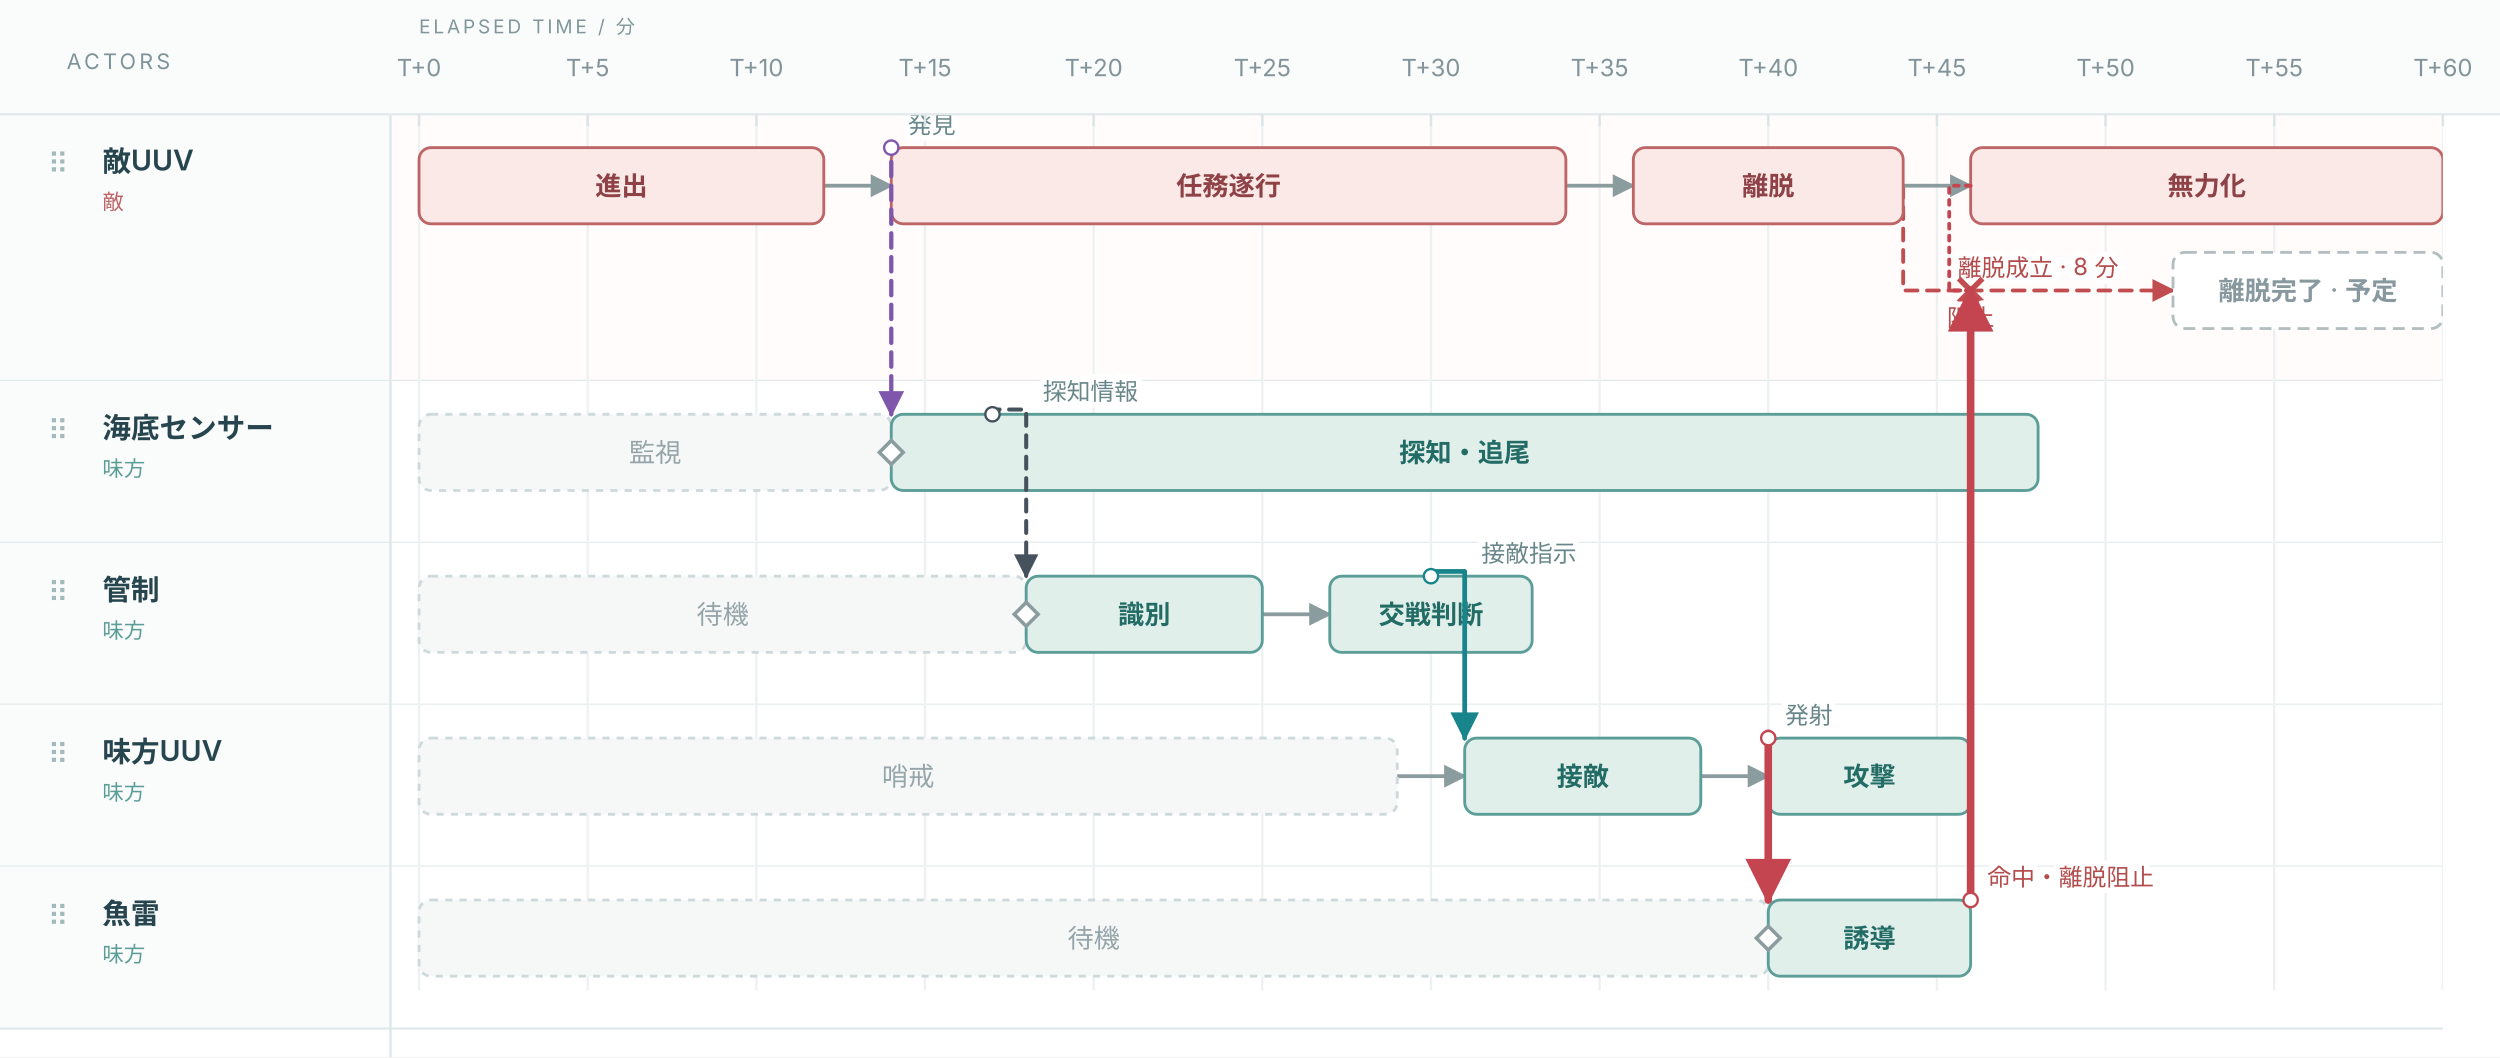
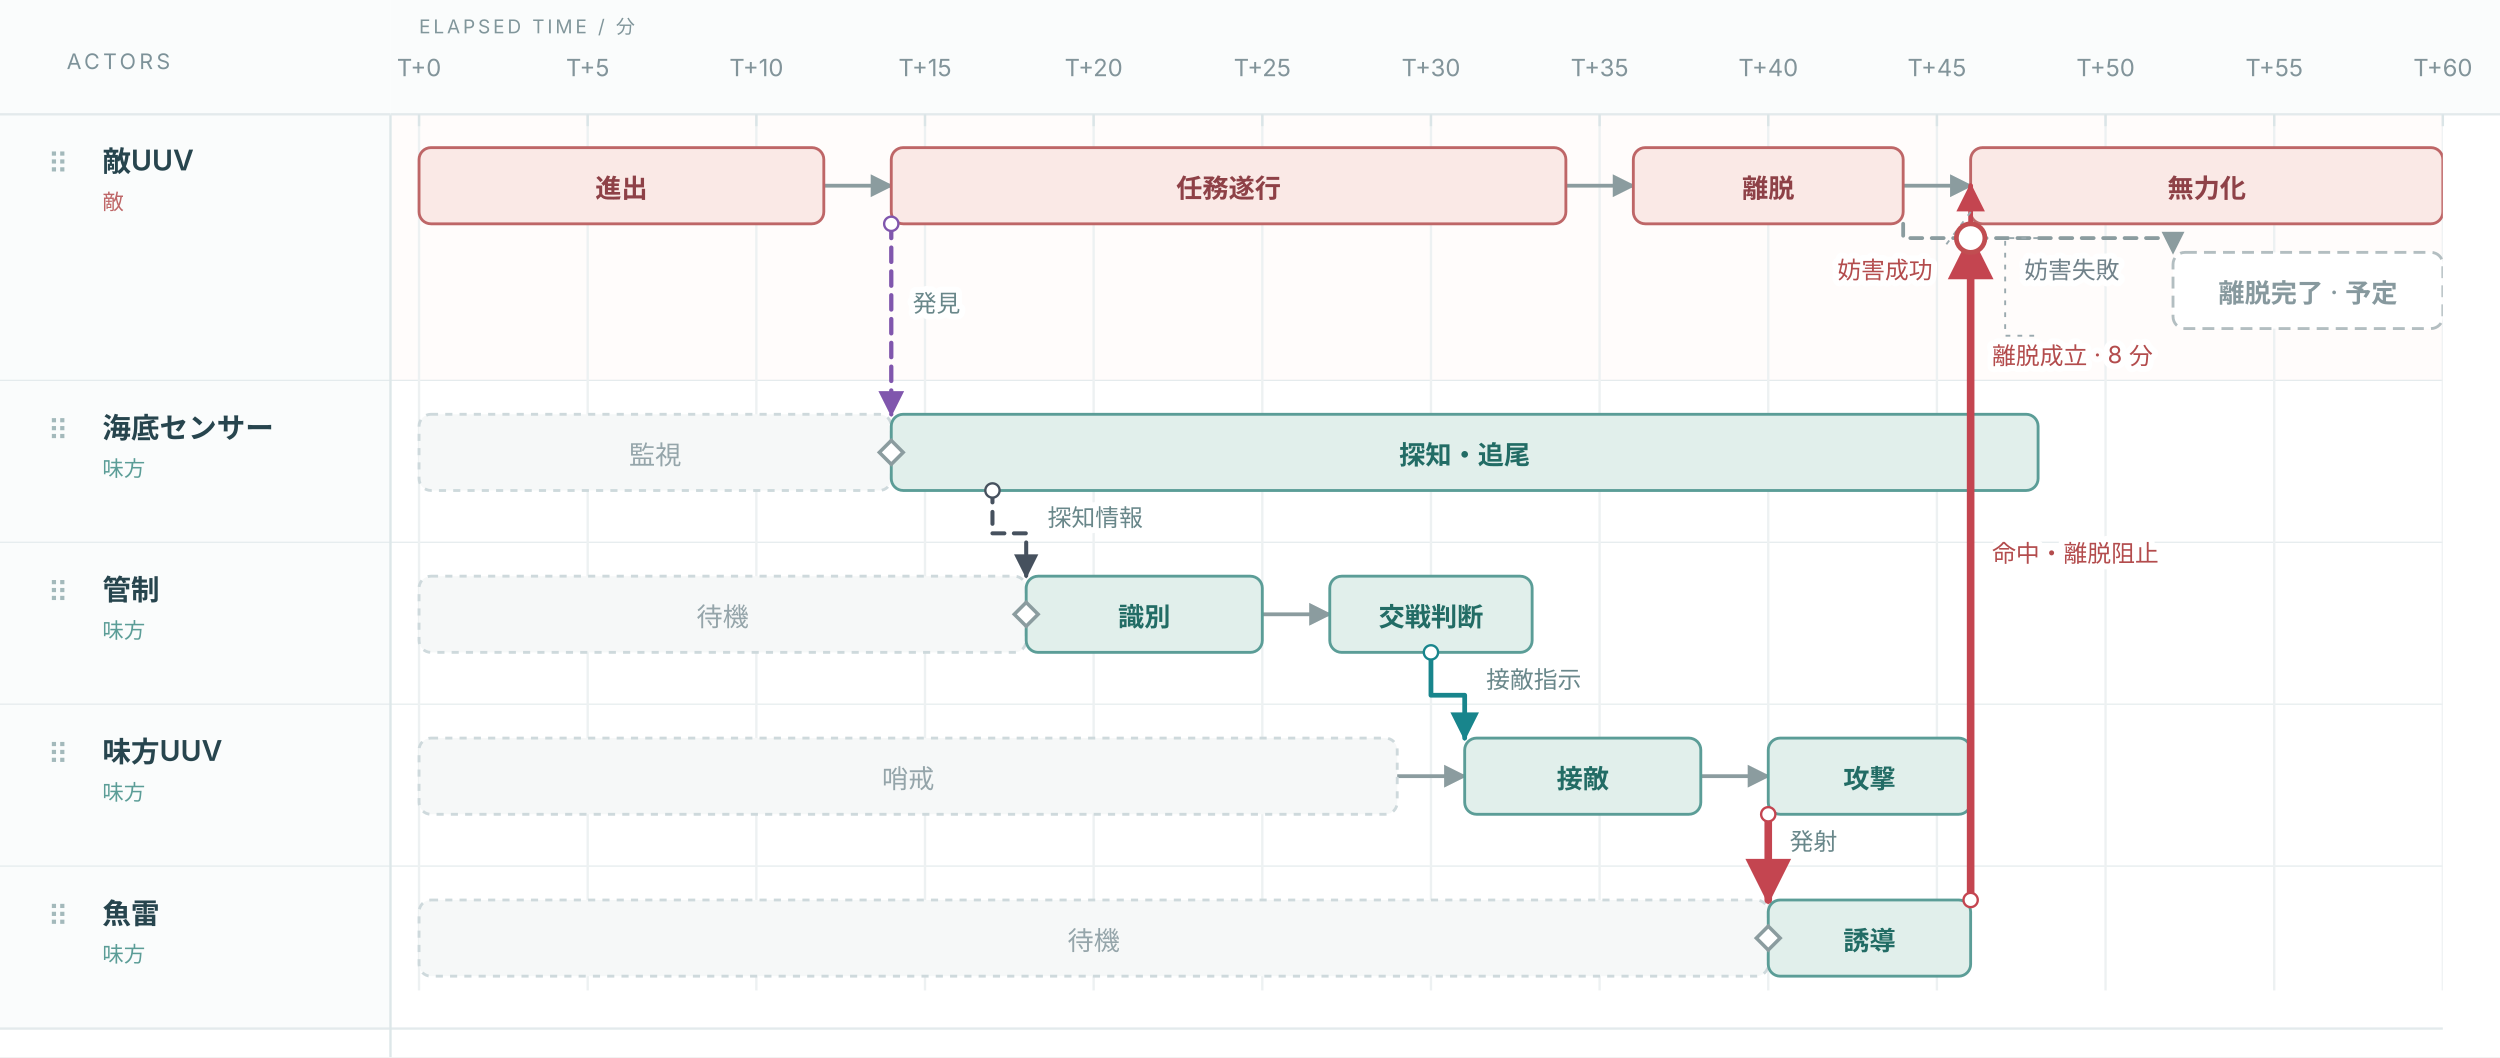
- <svg xmlns="http://www.w3.org/2000/svg" id="timeline" role="img" aria-label="Mission State Timeline" data-view="mission" width="1050" height="444" viewBox="0 0 1050 444">
+ <svg xmlns="http://www.w3.org/2000/svg" id="timeline" role="img" aria-label="Mission State Timeline" data-view="mission" width="1050" height="444" data-base-height="444" viewBox="0 0 1050 444">
  <style>
-     text{font-family:Inter,"Segoe UI","Noto Sans JP",sans-serif}.grid{stroke:#edf1f2;stroke-width:1}.tick{fill:#82949a;font-size:10px}.rowline{stroke:#e3eaec;stroke-width:1}.state{cursor:grab}.state:active{cursor:grabbing}.state .body{stroke-width:1.2}.state.selected .body{stroke:#087f80;stroke-width:2.4}.state:hover .body{stroke-width:2}.state text{pointer-events:none}.state .resize{cursor:ew-resize;fill:#fff;fill-opacity:0}.state .handle-line{stroke:#69948d;opacity:0;pointer-events:none}.state:hover .handle-line,.state.selected .handle-line{opacity:1}.edge{cursor:pointer}.edge .hit{stroke:transparent;stroke-width:13;fill:none}.edge .line{fill:none;stroke-linejoin:round;stroke-linecap:round;stroke-width:1.6}.edge.selected .line{stroke-width:3}.edge:hover .line{stroke-width:2.6}.edge-label{font-size:10px;paint-order:stroke;stroke:#fff;stroke-width:5;stroke-linejoin:round;fill:#69878a}.edge.block .edge-label{fill:#b34c4d}.dimmed{opacity:.17}.actor-label{cursor:grab}.actor-label text{pointer-events:none}.actor-label:hover .actor-bg{fill:#edf5f3}.actor-label.selected .actor-bg{fill:#e4f1ec}.actor-label .actor-name{font-size:12px;fill:#27454e;font-weight:600}.blocked-cross{stroke:#c14d51;stroke-width:2.3;fill:none}.pending-ring{fill:none;stroke:#098784;stroke-width:2;stroke-dasharray:4 3}.drop-indicator{stroke:#087f80;stroke-width:3}.export-hide{display:none}svg[data-view="interaction"] .state:not(.selected) .body{fill-opacity:.25}
+     text{font-family:Inter,"Segoe UI","Noto Sans JP",sans-serif}.grid{stroke:#edf1f2;stroke-width:1}.tick{fill:#82949a;font-size:10px}.rowline{stroke:#e3eaec;stroke-width:1}.state{cursor:grab}.state:active{cursor:grabbing}.state .body{stroke-width:1.2}.state.selected .body{stroke:#087f80;stroke-width:2.4}.state:hover .body{stroke-width:2}.state text{pointer-events:none}.state .resize{cursor:ew-resize;fill:#fff;fill-opacity:0}.state .handle-line{stroke:#69948d;opacity:0;pointer-events:none}.state:hover .handle-line,.state.selected .handle-line{opacity:1}.edge{cursor:pointer}.edge .hit{stroke:transparent;stroke-width:13;fill:none}.edge .line{fill:none;stroke-linejoin:round;stroke-linecap:round;stroke-width:1.6}.edge.selected .line{stroke-width:3}.edge:hover .line{stroke-width:2.6}.edge-label{font-size:10px;paint-order:stroke;stroke:#fff;stroke-width:5;stroke-linejoin:round;fill:#69878a}.edge.block .edge-label{fill:#b34c4d}.dimmed{opacity:.17}.actor-label{cursor:grab}.actor-label text{pointer-events:none}.actor-label:hover .actor-bg{fill:#edf5f3}.actor-label.selected .actor-bg{fill:#e4f1ec}.actor-label .actor-name{font-size:12px;fill:#27454e;font-weight:600}.intervention-node{stroke:#c14d51;stroke-width:2;fill:white}.intervention-point.selected .intervention-node,.intervention-point:hover .intervention-node{stroke-width:3}.pending-ring{fill:none;stroke:#098784;stroke-width:2;stroke-dasharray:4 3}.drop-indicator{stroke:#087f80;stroke-width:3}.export-hide{display:none}svg[data-view="interaction"] .state:not(.selected) .body{fill-opacity:.25}
  </style>
  <defs>
    <marker id="arrow-gray" viewBox="0 0 10 10" refX="9" refY="5" markerWidth="6" markerHeight="6" orient="auto-start-reverse">
      <path d="M 0 0 L 10 5 L 0 10 z" fill="#8b9c9f" />
    </marker>
    <marker id="arrow-teal" viewBox="0 0 10 10" refX="9" refY="5" markerWidth="6" markerHeight="6" orient="auto-start-reverse">
      <path d="M 0 0 L 10 5 L 0 10 z" fill="#388c91" />
    </marker>
    <marker id="arrow-red" viewBox="0 0 10 10" refX="9" refY="5" markerWidth="6" markerHeight="6" orient="auto-start-reverse">
      <path d="M 0 0 L 10 5 L 0 10 z" fill="#c14d51" />
    </marker>
  </defs>
  <rect width="1050" height="444" fill="white" />
  <defs>
    <clipPath id="plot-clip">
      <rect x="164" y="48" width="862" height="396" />
    </clipPath>
  </defs>
  <g id="plot" clip-path="url(#plot-clip)">
    <defs>
      <marker id="arrow-detection" viewBox="0 0 10 10" refX="9" refY="5" markerWidth="6" markerHeight="6" orient="auto">
        <path d="M 0 0 L 10 5 L 0 10 z" fill="#8056ad" />
      </marker>
      <marker id="arrow-observation" viewBox="0 0 10 10" refX="9" refY="5" markerWidth="6" markerHeight="6" orient="auto">
        <path d="M 0 0 L 10 5 L 0 10 z" fill="#8056ad" />
      </marker>
      <marker id="arrow-command" viewBox="0 0 10 10" refX="9" refY="5" markerWidth="6" markerHeight="6" orient="auto">
        <path d="M 0 0 L 10 5 L 0 10 z" fill="#18858c" />
      </marker>
      <marker id="arrow-information" viewBox="0 0 10 10" refX="9" refY="5" markerWidth="6" markerHeight="6" orient="auto">
        <path d="M 0 0 L 10 5 L 0 10 z" fill="#46515e" />
      </marker>
      <marker id="arrow-support" viewBox="0 0 10 10" refX="9" refY="5" markerWidth="6" markerHeight="6" orient="auto">
        <path d="M 0 0 L 10 5 L 0 10 z" fill="#18858c" />
      </marker>
      <marker id="arrow-attack" viewBox="0 0 10 10" refX="9" refY="5" markerWidth="6" markerHeight="6" orient="auto">
        <path d="M 0 0 L 10 5 L 0 10 z" fill="#c44550" />
      </marker>
      <marker id="arrow-interference" viewBox="0 0 10 10" refX="9" refY="5" markerWidth="6" markerHeight="6" orient="auto">
        <path d="M 0 0 L 10 5 L 0 10 z" fill="#c44550" />
      </marker>
    </defs>
    <rect data-row="enemy" x="164" y="48" width="886" height="112" fill="#fffcfb" />
    <line class="rowline" x1="0" y1="160" x2="1050" y2="160" />
    <rect data-row="sensor" x="164" y="160" width="886" height="68" fill="#fff" />
    <line class="rowline" x1="0" y1="228" x2="1050" y2="228" />
    <rect data-row="control" x="164" y="228" width="886" height="68" fill="#fff" />
    <line class="rowline" x1="0" y1="296" x2="1050" y2="296" />
    <rect data-row="uuv" x="164" y="296" width="886" height="68" fill="#fff" />
    <line class="rowline" x1="0" y1="364" x2="1050" y2="364" />
    <rect data-row="torpedo" x="164" y="364" width="886" height="68" fill="#fff" />
    <line class="rowline" x1="0" y1="432" x2="1050" y2="432" />
    <line class="grid" x1="176" y1="48" x2="176" y2="416" />
    <line class="grid" x1="246.833" y1="48" x2="246.833" y2="416" />
    <line class="grid" x1="317.667" y1="48" x2="317.667" y2="416" />
    <line class="grid" x1="388.5" y1="48" x2="388.5" y2="416" />
    <line class="grid" x1="459.333" y1="48" x2="459.333" y2="416" />
    <line class="grid" x1="530.167" y1="48" x2="530.167" y2="416" />
    <line class="grid" x1="601" y1="48" x2="601" y2="416" />
    <line class="grid" x1="671.833" y1="48" x2="671.833" y2="416" />
    <line class="grid" x1="742.667" y1="48" x2="742.667" y2="416" />
    <line class="grid" x1="813.5" y1="48" x2="813.5" y2="416" />
    <line class="grid" x1="884.333" y1="48" x2="884.333" y2="416" />
    <line class="grid" x1="955.167" y1="48" x2="955.167" y2="416" />
    <line class="grid" x1="1026" y1="48" x2="1026" y2="416" />
    <g data-type="transition" data-id="et1" class="edge">
-       <path class="hit" d="M 346 78 V 78 H 374.333" />
-       <path class="line" d="M 346 78 V 78 H 374.333" stroke="#8b9c9f" marker-end="url(#arrow-gray)" />
+       <path class="hit" d="M 346 78 L 374.333 78" />
+       <path class="line" d="M 346 78 L 374.333 78" stroke="#8b9c9f" marker-end="url(#arrow-gray)" />
    </g>
    <g data-type="transition" data-id="et2" class="edge">
-       <path class="hit" d="M 657.667 78 V 78 H 686" />
-       <path class="line" d="M 657.667 78 V 78 H 686" stroke="#8b9c9f" marker-end="url(#arrow-gray)" />
+       <path class="hit" d="M 657.667 78 L 686 78" />
+       <path class="line" d="M 657.667 78 L 686 78" stroke="#8b9c9f" marker-end="url(#arrow-gray)" />
    </g>
    <g data-type="transition" data-id="escape" class="edge block">
-       <path class="hit" d="M 799.333 78 V 122 H 912.667" />
-       <path class="line" d="M 799.333 78 V 122 H 912.667" stroke="#c14d51" stroke-dasharray="5 4" marker-end="url(#arrow-red)" />
-       <text class="edge-label" x="856" y="116" text-anchor="middle">離脱成立 · 8 分</text>
-       <path class="blocked-cross" d="M 822.667 117 l 10 10 M 832.667 117 l -10 10" />
-       <text class="edge-label" x="827.667" y="137" text-anchor="middle">阻止</text>
+       <path class="hit" d="M 799.333 94 L 799.333 100 L 912.667 100 L 912.667 106" />
+       <path class="line" d="M 799.333 94 L 799.333 100 L 912.667 100 L 912.667 106" stroke="#8b9c9f" stroke-dasharray="5 4" marker-end="url(#arrow-gray)" />
+       <path class="label-leader" d="M 856 100 L 842.167 100 L 842.167 141 L 856 141" fill="none" stroke="#9aa9ae" stroke-width="0.8" stroke-dasharray="2 3" pointer-events="none" />
+       <text class="edge-label" x="836.667" y="153" text-anchor="start" data-label-text="離脱成立 · 8 分" data-preferred-x="856" data-preferred-y="92" data-original-anchor="middle" data-label-box="{&quot;x&quot;:832.6666666666666,&quot;y&quot;:141,&quot;width&quot;:89.00000000000001,&quot;height&quot;:17}">
+         <tspan x="836.667" y="153">離脱成立 · 8 分</tspan>
+       </text>
+       <text class="edge-label branch-label failure-label" data-branch="failure" data-intervention="hit" x="850.167" y="117" text-anchor="start" style="fill:#71828a" data-label-text="妨害失敗" data-preferred-x="870.1666666666666" data-preferred-y="92" data-original-anchor="middle" data-label-box="{&quot;x&quot;:846.1666666666666,&quot;y&quot;:105,&quot;width&quot;:48,&quot;height&quot;:17}">
+         <tspan x="850.167" y="117">妨害失敗</tspan>
+       </text>
    </g>
    <g data-type="transition" data-id="disabled" class="edge">
-       <path class="hit" d="M 799.333 78 V 78 H 827.667" />
-       <path class="line" d="M 799.333 78 V 78 H 827.667" stroke="#8b9c9f" marker-end="url(#arrow-gray)" />
+       <path class="hit" d="M 799.333 78 L 827.667 78" />
+       <path class="line" d="M 799.333 78 L 827.667 78" stroke="#8b9c9f" marker-end="url(#arrow-gray)" />
    </g>
    <g data-type="transition" data-id="st1" class="edge">
-       <path class="hit" d="M 374.333 190 V 190 H 374.333" />
-       <path class="line" d="M 374.333 190 V 190 H 374.333" stroke="#8b9c9f" marker-end="url(#arrow-gray)" />
+       <path class="hit" d="M 374.333 190" />
+       <path class="line" d="M 374.333 190" stroke="#8b9c9f" marker-end="url(#arrow-gray)" />
    </g>
    <g data-type="transition" data-id="ct1" class="edge">
-       <path class="hit" d="M 431 258 V 258 H 431" />
-       <path class="line" d="M 431 258 V 258 H 431" stroke="#8b9c9f" marker-end="url(#arrow-gray)" />
+       <path class="hit" d="M 431 258" />
+       <path class="line" d="M 431 258" stroke="#8b9c9f" marker-end="url(#arrow-gray)" />
    </g>
    <g data-type="transition" data-id="ct2" class="edge">
-       <path class="hit" d="M 530.167 258 V 258 H 558.5" />
-       <path class="line" d="M 530.167 258 V 258 H 558.5" stroke="#8b9c9f" marker-end="url(#arrow-gray)" />
+       <path class="hit" d="M 530.167 258 L 558.5 258" />
+       <path class="line" d="M 530.167 258 L 558.5 258" stroke="#8b9c9f" marker-end="url(#arrow-gray)" />
    </g>
    <g data-type="transition" data-id="ut1" class="edge">
-       <path class="hit" d="M 586.833 326 V 326 H 615.167" />
-       <path class="line" d="M 586.833 326 V 326 H 615.167" stroke="#8b9c9f" marker-end="url(#arrow-gray)" />
+       <path class="hit" d="M 586.833 326 L 615.167 326" />
+       <path class="line" d="M 586.833 326 L 615.167 326" stroke="#8b9c9f" marker-end="url(#arrow-gray)" />
    </g>
    <g data-type="transition" data-id="ut2" class="edge">
-       <path class="hit" d="M 714.333 326 V 326 H 742.667" />
-       <path class="line" d="M 714.333 326 V 326 H 742.667" stroke="#8b9c9f" marker-end="url(#arrow-gray)" />
+       <path class="hit" d="M 714.333 326 L 742.667 326" />
+       <path class="line" d="M 714.333 326 L 742.667 326" stroke="#8b9c9f" marker-end="url(#arrow-gray)" />
    </g>
    <g data-type="transition" data-id="tt1" class="edge">
-       <path class="hit" d="M 742.667 394 V 394 H 742.667" />
-       <path class="line" d="M 742.667 394 V 394 H 742.667" stroke="#8b9c9f" marker-end="url(#arrow-gray)" />
+       <path class="hit" d="M 742.667 394" />
+       <path class="line" d="M 742.667 394" stroke="#8b9c9f" marker-end="url(#arrow-gray)" />
    </g>
    <g class="state" data-type="state" data-id="e1">
      <defs>
        <clipPath id="clip-0">
-           <rect x="181" y="62" width="160" height="32" />
+           <rect x="180" y="62" width="162" height="32" />
        </clipPath>
      </defs>
      <rect class="body" x="176" y="62" width="170" height="32" rx="5" fill="#fae9e6" stroke="#be6667" />
-       <text x="261" y="82" text-anchor="middle" fill="#8e4147" font-size="11" font-weight="550" clip-path="url(#clip-0)">進出</text>
+       <text x="261" y="82" text-anchor="middle" fill="#8e4147" font-size="11" font-weight="550" clip-path="url(#clip-0)" class="state-name">
+         <tspan x="261" y="83">進出</tspan>
+       </text>
    </g>
    <g class="state" data-type="state" data-id="e2">
      <defs>
        <clipPath id="clip-1">
-           <rect x="379.333" y="62" width="273.333" height="32" />
+           <rect x="378.333" y="62" width="275.333" height="32" />
        </clipPath>
      </defs>
      <rect class="body" x="374.333" y="62" width="283.333" height="32" rx="5" fill="#fae9e6" stroke="#be6667" />
-       <text x="516" y="82" text-anchor="middle" fill="#8e4147" font-size="11" font-weight="550" clip-path="url(#clip-1)">任務遂行</text>
+       <text x="516" y="82" text-anchor="middle" fill="#8e4147" font-size="11" font-weight="550" clip-path="url(#clip-1)" class="state-name">
+         <tspan x="516" y="83">任務遂行</tspan>
+       </text>
    </g>
    <g class="state" data-type="state" data-id="e3">
      <defs>
        <clipPath id="clip-2">
-           <rect x="691" y="62" width="103.333" height="32" />
+           <rect x="690" y="62" width="105.333" height="32" />
        </clipPath>
      </defs>
      <rect class="body" x="686" y="62" width="113.333" height="32" rx="5" fill="#fae9e6" stroke="#be6667" />
-       <text x="742.667" y="82" text-anchor="middle" fill="#8e4147" font-size="11" font-weight="550" clip-path="url(#clip-2)">離脱</text>
+       <text x="742.667" y="82" text-anchor="middle" fill="#8e4147" font-size="11" font-weight="550" clip-path="url(#clip-2)" class="state-name">
+         <tspan x="742.667" y="83">離脱</tspan>
+       </text>
    </g>
    <g class="state" data-type="state" data-id="e4">
      <defs>
        <clipPath id="clip-3">
-           <rect x="917.667" y="106" width="103.333" height="32" />
+           <rect x="916.667" y="106" width="105.333" height="32" />
        </clipPath>
      </defs>
      <rect class="body" x="912.667" y="106" width="113.333" height="32" rx="5" fill="#fff" stroke="#b3bec1" stroke-dasharray="5 3" />
-       <text x="969.333" y="126" text-anchor="middle" fill="#87999e" font-size="11" font-weight="550" clip-path="url(#clip-3)">離脱完了 · 予定</text>
+       <text x="969.333" y="126" text-anchor="middle" fill="#87999e" font-size="11" font-weight="550" clip-path="url(#clip-3)" class="state-name">
+         <tspan x="969.333" y="127">離脱完了 · 予定</tspan>
+       </text>
    </g>
    <g class="state" data-type="state" data-id="e5">
      <defs>
        <clipPath id="clip-4">
-           <rect x="832.667" y="62" width="188.333" height="32" />
+           <rect x="831.667" y="62" width="190.333" height="32" />
        </clipPath>
      </defs>
      <rect class="body" x="827.667" y="62" width="198.333" height="32" rx="5" fill="#fae9e6" stroke="#be6667" />
-       <text x="926.833" y="82" text-anchor="middle" fill="#8e4147" font-size="11" font-weight="550" clip-path="url(#clip-4)">無力化</text>
+       <text x="926.833" y="82" text-anchor="middle" fill="#8e4147" font-size="11" font-weight="550" clip-path="url(#clip-4)" class="state-name">
+         <tspan x="926.833" y="83">無力化</tspan>
+       </text>
    </g>
    <g class="state" data-type="state" data-id="s1">
      <defs>
        <clipPath id="clip-5">
-           <rect x="181" y="174" width="188.333" height="32" />
+           <rect x="180" y="174" width="190.333" height="32" />
        </clipPath>
      </defs>
      <rect class="body" x="176" y="174" width="198.333" height="32" rx="5" fill="#f6f8f8" stroke="#ced9dc" stroke-dasharray="3 3" />
-       <text x="275.167" y="194" text-anchor="middle" fill="#95a5aa" font-size="11" font-weight="400" clip-path="url(#clip-5)">監視</text>
+       <text x="275.167" y="194" text-anchor="middle" fill="#95a5aa" font-size="11" font-weight="400" clip-path="url(#clip-5)" class="state-name">
+         <tspan x="275.167" y="195">監視</tspan>
+       </text>
    </g>
    <g class="state" data-type="state" data-id="s2">
      <defs>
        <clipPath id="clip-6">
-           <rect x="379.333" y="174" width="471.667" height="32" />
+           <rect x="378.333" y="174" width="473.667" height="32" />
        </clipPath>
      </defs>
      <rect class="body" x="374.333" y="174" width="481.667" height="32" rx="5" fill="#e1efeb" stroke="#5b9d97" />
-       <text x="615.167" y="194" text-anchor="middle" fill="#226c65" font-size="11" font-weight="550" clip-path="url(#clip-6)">探知・追尾</text>
+       <text x="615.167" y="194" text-anchor="middle" fill="#226c65" font-size="11" font-weight="550" clip-path="url(#clip-6)" class="state-name">
+         <tspan x="615.167" y="195">探知・追尾</tspan>
+       </text>
    </g>
    <g class="state" data-type="state" data-id="c1">
      <defs>
        <clipPath id="clip-7">
-           <rect x="181" y="242" width="245" height="32" />
+           <rect x="180" y="242" width="247" height="32" />
        </clipPath>
      </defs>
      <rect class="body" x="176" y="242" width="255" height="32" rx="5" fill="#f6f8f8" stroke="#ced9dc" stroke-dasharray="3 3" />
-       <text x="303.5" y="262" text-anchor="middle" fill="#95a5aa" font-size="11" font-weight="400" clip-path="url(#clip-7)">待機</text>
+       <text x="303.5" y="262" text-anchor="middle" fill="#95a5aa" font-size="11" font-weight="400" clip-path="url(#clip-7)" class="state-name">
+         <tspan x="303.5" y="263">待機</tspan>
+       </text>
    </g>
    <g class="state" data-type="state" data-id="c2">
      <defs>
        <clipPath id="clip-8">
-           <rect x="436" y="242" width="89.167" height="32" />
+           <rect x="435" y="242" width="91.167" height="32" />
        </clipPath>
      </defs>
      <rect class="body" x="431" y="242" width="99.167" height="32" rx="5" fill="#e1efeb" stroke="#5b9d97" />
-       <text x="480.583" y="262" text-anchor="middle" fill="#226c65" font-size="11" font-weight="550" clip-path="url(#clip-8)">識別</text>
+       <text x="480.583" y="262" text-anchor="middle" fill="#226c65" font-size="11" font-weight="550" clip-path="url(#clip-8)" class="state-name">
+         <tspan x="480.583" y="263">識別</tspan>
+       </text>
    </g>
    <g class="state" data-type="state" data-id="c3">
      <defs>
        <clipPath id="clip-9">
-           <rect x="563.5" y="242" width="75" height="32" />
+           <rect x="562.5" y="242" width="77" height="32" />
        </clipPath>
      </defs>
      <rect class="body" x="558.5" y="242" width="85" height="32" rx="5" fill="#e1efeb" stroke="#5b9d97" />
-       <text x="601" y="262" text-anchor="middle" fill="#226c65" font-size="11" font-weight="550" clip-path="url(#clip-9)">交戦判断</text>
+       <text x="601" y="262" text-anchor="middle" fill="#226c65" font-size="11" font-weight="550" clip-path="url(#clip-9)" class="state-name">
+         <tspan x="601" y="263">交戦判断</tspan>
+       </text>
    </g>
    <g class="state" data-type="state" data-id="u1">
      <defs>
        <clipPath id="clip-10">
-           <rect x="181" y="310" width="400.833" height="32" />
+           <rect x="180" y="310" width="402.833" height="32" />
        </clipPath>
      </defs>
      <rect class="body" x="176" y="310" width="410.833" height="32" rx="5" fill="#f6f8f8" stroke="#ced9dc" stroke-dasharray="3 3" />
-       <text x="381.417" y="330" text-anchor="middle" fill="#95a5aa" font-size="11" font-weight="400" clip-path="url(#clip-10)">哨戒</text>
+       <text x="381.417" y="330" text-anchor="middle" fill="#95a5aa" font-size="11" font-weight="400" clip-path="url(#clip-10)" class="state-name">
+         <tspan x="381.417" y="331">哨戒</tspan>
+       </text>
    </g>
    <g class="state" data-type="state" data-id="u2">
      <defs>
        <clipPath id="clip-11">
-           <rect x="620.167" y="310" width="89.167" height="32" />
+           <rect x="619.167" y="310" width="91.167" height="32" />
        </clipPath>
      </defs>
      <rect class="body" x="615.167" y="310" width="99.167" height="32" rx="5" fill="#e1efeb" stroke="#5b9d97" />
-       <text x="664.75" y="330" text-anchor="middle" fill="#226c65" font-size="11" font-weight="550" clip-path="url(#clip-11)">接敵</text>
+       <text x="664.75" y="330" text-anchor="middle" fill="#226c65" font-size="11" font-weight="550" clip-path="url(#clip-11)" class="state-name">
+         <tspan x="664.75" y="331">接敵</tspan>
+       </text>
    </g>
    <g class="state" data-type="state" data-id="u3">
      <defs>
        <clipPath id="clip-12">
-           <rect x="747.667" y="310" width="75" height="32" />
+           <rect x="746.667" y="310" width="77" height="32" />
        </clipPath>
      </defs>
      <rect class="body" x="742.667" y="310" width="85" height="32" rx="5" fill="#e1efeb" stroke="#5b9d97" />
-       <text x="785.167" y="330" text-anchor="middle" fill="#226c65" font-size="11" font-weight="550" clip-path="url(#clip-12)">攻撃</text>
+       <text x="785.167" y="330" text-anchor="middle" fill="#226c65" font-size="11" font-weight="550" clip-path="url(#clip-12)" class="state-name">
+         <tspan x="785.167" y="331">攻撃</tspan>
+       </text>
    </g>
    <g class="state" data-type="state" data-id="t1">
      <defs>
        <clipPath id="clip-13">
-           <rect x="181" y="378" width="556.667" height="32" />
+           <rect x="180" y="378" width="558.667" height="32" />
        </clipPath>
      </defs>
      <rect class="body" x="176" y="378" width="566.667" height="32" rx="5" fill="#f6f8f8" stroke="#ced9dc" stroke-dasharray="3 3" />
-       <text x="459.333" y="398" text-anchor="middle" fill="#95a5aa" font-size="11" font-weight="400" clip-path="url(#clip-13)">待機</text>
+       <text x="459.333" y="398" text-anchor="middle" fill="#95a5aa" font-size="11" font-weight="400" clip-path="url(#clip-13)" class="state-name">
+         <tspan x="459.333" y="399">待機</tspan>
+       </text>
    </g>
    <g class="state" data-type="state" data-id="t2">
      <defs>
        <clipPath id="clip-14">
-           <rect x="747.667" y="378" width="75" height="32" />
+           <rect x="746.667" y="378" width="77" height="32" />
        </clipPath>
      </defs>
      <rect class="body" x="742.667" y="378" width="85" height="32" rx="5" fill="#e1efeb" stroke="#5b9d97" />
-       <text x="785.167" y="398" text-anchor="middle" fill="#226c65" font-size="11" font-weight="550" clip-path="url(#clip-14)">誘導</text>
+       <text x="785.167" y="398" text-anchor="middle" fill="#226c65" font-size="11" font-weight="550" clip-path="url(#clip-14)" class="state-name">
+         <tspan x="785.167" y="399">誘導</tspan>
+       </text>
    </g>
    <g data-type="transition" data-id="st1" class="edge">
      <path d="M 374.333 185 l 5 5 -5 5 -5 -5 Z" fill="white" stroke="#8b9c9f" stroke-width="1.5" />
    </g>
    <g data-type="transition" data-id="ct1" class="edge">
      <path d="M 431 253 l 5 5 -5 5 -5 -5 Z" fill="white" stroke="#8b9c9f" stroke-width="1.5" />
    </g>
    <g data-type="transition" data-id="tt1" class="edge">
      <path d="M 742.667 389 l 5 5 -5 5 -5 -5 Z" fill="white" stroke="#8b9c9f" stroke-width="1.5" />
    </g>
    <g class="edge" data-type="interaction" data-id="detect">
-       <path class="hit" d="M 374.333 62 V 60 H 374.333 V 174" />
-       <path class="line" d="M 374.333 62 V 60 H 374.333 V 174" stroke="#8056ad" stroke-dasharray="6 4" style="stroke-width:1.8" marker-end="url(#arrow-detection)" />
-       <circle cx="374.333" cy="62" r="3" fill="white" stroke="#8056ad" />
-       <text class="edge-label interaction-label" data-full-label="発見" data-short-label="発見" x="381.333" y="56">発見</text>
+       <path class="hit" d="M 374.333 94 L 374.333 134 L 374.333 174" />
+       <path class="line" d="M 374.333 94 L 374.333 134 L 374.333 174" stroke="#8056ad" stroke-dasharray="6 4" style="stroke-width:1.8" marker-end="url(#arrow-detection)" />
+       <circle cx="374.333" cy="94" r="3" fill="white" stroke="#8056ad" />
+       <text class="edge-label interaction-label" data-full-label="発見" data-short-label="発見" x="383.333" y="131" data-label-text="発見" data-preferred-x="381.3333333333333" data-preferred-y="130" data-original-anchor="start" text-anchor="start" data-label-box="{&quot;x&quot;:379.3333333333333,&quot;y&quot;:119,&quot;width&quot;:28,&quot;height&quot;:17}">
+         <tspan x="383.333" y="131">発見</tspan>
+       </text>
    </g>
    <g class="edge" data-type="interaction" data-id="report">
-       <path class="hit" d="M 416.833 174 V 172 H 431 V 242" />
-       <path class="line" d="M 416.833 174 V 172 H 431 V 242" stroke="#46515e" stroke-dasharray="5 4" style="stroke-width:1.7" marker-end="url(#arrow-information)" />
-       <circle cx="416.833" cy="174" r="3" fill="white" stroke="#46515e" />
-       <text class="edge-label interaction-label" data-full-label="探知情報" data-short-label="探知情報" x="438" y="168">探知情報</text>
+       <path class="hit" d="M 416.833 206 L 416.833 224 L 431 224 L 431 242" />
+       <path class="line" d="M 416.833 206 L 416.833 224 L 431 224 L 431 242" stroke="#46515e" stroke-dasharray="5 4" style="stroke-width:1.7" marker-end="url(#arrow-information)" />
+       <circle cx="416.833" cy="206" r="3" fill="white" stroke="#46515e" />
+       <text class="edge-label interaction-label" data-full-label="探知情報" data-short-label="探知情報" x="440" y="221" data-label-text="探知情報" data-preferred-x="438" data-preferred-y="220" data-original-anchor="start" text-anchor="start" data-label-box="{&quot;x&quot;:436,&quot;y&quot;:209,&quot;width&quot;:48,&quot;height&quot;:17}">
+         <tspan x="440" y="221">探知情報</tspan>
+       </text>
    </g>
    <g class="edge" data-type="interaction" data-id="order">
-       <path class="hit" d="M 601 242 V 240 H 615.167 V 310" />
-       <path class="line" d="M 601 242 V 240 H 615.167 V 310" stroke="#18858c" style="stroke-width:2" marker-end="url(#arrow-command)" />
-       <circle cx="601" cy="242" r="3" fill="white" stroke="#18858c" />
-       <text class="edge-label interaction-label" data-full-label="接敵指示" data-short-label="接敵指示" x="622.167" y="236">接敵指示</text>
+       <path class="hit" d="M 601 274 L 601 292 L 615.167 292 L 615.167 310" />
+       <path class="line" d="M 601 274 L 601 292 L 615.167 292 L 615.167 310" stroke="#18858c" style="stroke-width:2" marker-end="url(#arrow-command)" />
+       <circle cx="601" cy="274" r="3" fill="white" stroke="#18858c" />
+       <text class="edge-label interaction-label" data-full-label="接敵指示" data-short-label="接敵指示" x="624.167" y="289" data-label-text="接敵指示" data-preferred-x="622.1666666666666" data-preferred-y="288" data-original-anchor="start" text-anchor="start" data-label-box="{&quot;x&quot;:620.1666666666666,&quot;y&quot;:277,&quot;width&quot;:48,&quot;height&quot;:17}">
+         <tspan x="624.167" y="289">接敵指示</tspan>
+       </text>
    </g>
    <g class="edge" data-type="interaction" data-id="launch">
-       <path class="hit" d="M 742.667 310 V 308 H 742.667 V 378" />
-       <path class="line" d="M 742.667 310 V 308 H 742.667 V 378" stroke="#c44550" style="stroke-width:3.2" marker-end="url(#arrow-attack)" />
-       <circle cx="742.667" cy="310" r="3" fill="white" stroke="#c44550" />
-       <text class="edge-label interaction-label" data-full-label="発射" data-short-label="発射" x="749.667" y="304">発射</text>
+       <path class="hit" d="M 742.667 342 L 742.667 360 L 742.667 378" />
+       <path class="line" d="M 742.667 342 L 742.667 360 L 742.667 378" stroke="#c44550" style="stroke-width:3.2" marker-end="url(#arrow-attack)" />
+       <circle cx="742.667" cy="342" r="3" fill="white" stroke="#c44550" />
+       <text class="edge-label interaction-label" data-full-label="発射" data-short-label="発射" x="751.667" y="357" data-label-text="発射" data-preferred-x="749.6666666666666" data-preferred-y="356" data-original-anchor="start" text-anchor="start" data-label-box="{&quot;x&quot;:747.6666666666666,&quot;y&quot;:345,&quot;width&quot;:28,&quot;height&quot;:17}">
+         <tspan x="751.667" y="357">発射</tspan>
+       </text>
    </g>
    <g class="edge block" data-type="interaction" data-id="hit">
-       <path class="hit" d="M 827.667 378 V 376 H 827.667 V 122" />
-       <path class="line" d="M 827.667 378 V 376 H 827.667 V 122" stroke="#c44550" style="stroke-width:3.2" marker-end="url(#arrow-attack)" />
+       <path class="hit" d="M 827.667 378 L 827.667 239 L 827.667 100" />
+       <path class="line" d="M 827.667 378 L 827.667 239 L 827.667 100" stroke="#c44550" style="stroke-width:3.2" marker-end="url(#arrow-attack)" />
      <circle cx="827.667" cy="378" r="3" fill="white" stroke="#c44550" />
-       <text class="edge-label interaction-label" data-full-label="命中・離脱阻止" data-short-label="命中・離脱阻止" x="834.667" y="372">命中・離脱阻止</text>
-       <path class="line" d="M 827.667 122 H 818.667 V 78 H 827.667" stroke="#c44550" stroke-dasharray="2 3" />
+       <text class="edge-label interaction-label" data-full-label="命中・離脱阻止" data-short-label="命中・離脱阻止" x="836.667" y="236" data-label-text="命中・離脱阻止" data-preferred-x="834.6666666666666" data-preferred-y="235" data-original-anchor="start" text-anchor="start" data-label-box="{&quot;x&quot;:832.6666666666666,&quot;y&quot;:224,&quot;width&quot;:78,&quot;height&quot;:17}">
+         <tspan x="836.667" y="236">命中・離脱阻止</tspan>
+       </text>
+       <g class="edge outcome-branch" data-type="interaction" data-id="hit">
+         <path class="hit" d="M 827.667 100 L 827.667 78" />
+         <path class="line success-branch" d="M 827.667 100 L 827.667 78" stroke="#c44550" style="stroke-width:2" marker-end="url(#arrow-attack)" />
+         <path class="label-leader" d="M 827.667 89 L 815.667 105" fill="none" stroke="#9aa9ae" stroke-width="0.8" stroke-dasharray="2 3" pointer-events="none" />
+         <text class="edge-label branch-label" data-branch="success" x="771.667" y="117" text-anchor="start" data-label-text="妨害成功" data-preferred-x="815.6666666666666" data-preferred-y="89" data-original-anchor="end" data-label-box="{&quot;x&quot;:767.6666666666666,&quot;y&quot;:105,&quot;width&quot;:48,&quot;height&quot;:17}">
+           <tspan x="771.667" y="117">妨害成功</tspan>
+         </text>
+       </g>
+     </g>
+     <g class="edge intervention-point" data-type="interaction" data-id="hit">
+       <circle class="node-hit" cx="827.667" cy="100" r="11" fill="#fff" fill-opacity="0" />
+       <circle class="intervention-node" data-transition-id="escape" cx="827.667" cy="100" r="6" />
    </g>
  </g>
  <g id="actor-labels">
    <g class="actor-label" data-type="actor" data-id="enemy">
      <rect class="actor-bg" x="0" y="48" width="164" height="112" fill="#fafcfc" />
      <line class="rowline" x1="0" y1="160" x2="164" y2="160" />
      <text x="20" y="73" font-size="12" fill="#a3b9bb">⠿</text>
      <text class="actor-name" x="43" y="72">敵UUV</text>
      <text x="43" y="88" font-size="9" fill="#be6667">敵</text>
    </g>
    <g class="actor-label" data-type="actor" data-id="sensor">
      <rect class="actor-bg" x="0" y="160" width="164" height="68" fill="#fafcfc" />
      <line class="rowline" x1="0" y1="228" x2="164" y2="228" />
      <text x="20" y="185" font-size="12" fill="#a3b9bb">⠿</text>
      <text class="actor-name" x="43" y="184">海底センサー</text>
      <text x="43" y="200" font-size="9" fill="#5b9d97">味方</text>
    </g>
    <g class="actor-label" data-type="actor" data-id="control">
      <rect class="actor-bg" x="0" y="228" width="164" height="68" fill="#fafcfc" />
      <line class="rowline" x1="0" y1="296" x2="164" y2="296" />
      <text x="20" y="253" font-size="12" fill="#a3b9bb">⠿</text>
      <text class="actor-name" x="43" y="252">管制</text>
      <text x="43" y="268" font-size="9" fill="#5b9d97">味方</text>
    </g>
    <g class="actor-label" data-type="actor" data-id="uuv">
      <rect class="actor-bg" x="0" y="296" width="164" height="68" fill="#fafcfc" />
      <line class="rowline" x1="0" y1="364" x2="164" y2="364" />
      <text x="20" y="321" font-size="12" fill="#a3b9bb">⠿</text>
      <text class="actor-name" x="43" y="320">味方UUV</text>
      <text x="43" y="336" font-size="9" fill="#5b9d97">味方</text>
    </g>
    <g class="actor-label" data-type="actor" data-id="torpedo">
      <rect class="actor-bg" x="0" y="364" width="164" height="68" fill="#fafcfc" />
      <line class="rowline" x1="0" y1="432" x2="164" y2="432" />
      <text x="20" y="389" font-size="12" fill="#a3b9bb">⠿</text>
      <text class="actor-name" x="43" y="388">魚雷</text>
      <text x="43" y="404" font-size="9" fill="#5b9d97">味方</text>
    </g>
    <line x1="164" y1="48" x2="164" y2="444" stroke="#dde7e9" />
  </g>
  <g id="time-ruler">
    <rect x="164" y="0" width="886" height="48" fill="#fafcfc" />
    <line class="rowline" x1="164" y1="48" x2="1050" y2="48" />
    <text x="176" y="14" font-size="8" letter-spacing="1.2" fill="#81969b">ELAPSED TIME / 分</text>
    <text class="tick" x="176" y="32" text-anchor="middle">T+0</text>
    <line x1="176" y1="53" x2="176" y2="48" stroke="#dbe5e7" />
    <text class="tick" x="246.833" y="32" text-anchor="middle">T+5</text>
    <line x1="246.833" y1="53" x2="246.833" y2="48" stroke="#dbe5e7" />
    <text class="tick" x="317.667" y="32" text-anchor="middle">T+10</text>
    <line x1="317.667" y1="53" x2="317.667" y2="48" stroke="#dbe5e7" />
    <text class="tick" x="388.5" y="32" text-anchor="middle">T+15</text>
    <line x1="388.5" y1="53" x2="388.5" y2="48" stroke="#dbe5e7" />
    <text class="tick" x="459.333" y="32" text-anchor="middle">T+20</text>
    <line x1="459.333" y1="53" x2="459.333" y2="48" stroke="#dbe5e7" />
    <text class="tick" x="530.167" y="32" text-anchor="middle">T+25</text>
    <line x1="530.167" y1="53" x2="530.167" y2="48" stroke="#dbe5e7" />
    <text class="tick" x="601" y="32" text-anchor="middle">T+30</text>
    <line x1="601" y1="53" x2="601" y2="48" stroke="#dbe5e7" />
    <text class="tick" x="671.833" y="32" text-anchor="middle">T+35</text>
    <line x1="671.833" y1="53" x2="671.833" y2="48" stroke="#dbe5e7" />
    <text class="tick" x="742.667" y="32" text-anchor="middle">T+40</text>
    <line x1="742.667" y1="53" x2="742.667" y2="48" stroke="#dbe5e7" />
    <text class="tick" x="813.5" y="32" text-anchor="middle">T+45</text>
    <line x1="813.5" y1="53" x2="813.5" y2="48" stroke="#dbe5e7" />
    <text class="tick" x="884.333" y="32" text-anchor="middle">T+50</text>
    <line x1="884.333" y1="53" x2="884.333" y2="48" stroke="#dbe5e7" />
    <text class="tick" x="955.167" y="32" text-anchor="middle">T+55</text>
    <line x1="955.167" y1="53" x2="955.167" y2="48" stroke="#dbe5e7" />
    <text class="tick" x="1026" y="32" text-anchor="middle">T+60</text>
    <line x1="1026" y1="53" x2="1026" y2="48" stroke="#dbe5e7" />
  </g>
  <g id="corner">
    <rect width="164" height="48" fill="#fafcfc" />
    <text x="28" y="29" font-size="9" letter-spacing="1.4" fill="#7d9299">ACTORS</text>
    <line class="rowline" x1="0" y1="48" x2="164" y2="48" />
  </g>
</svg>
